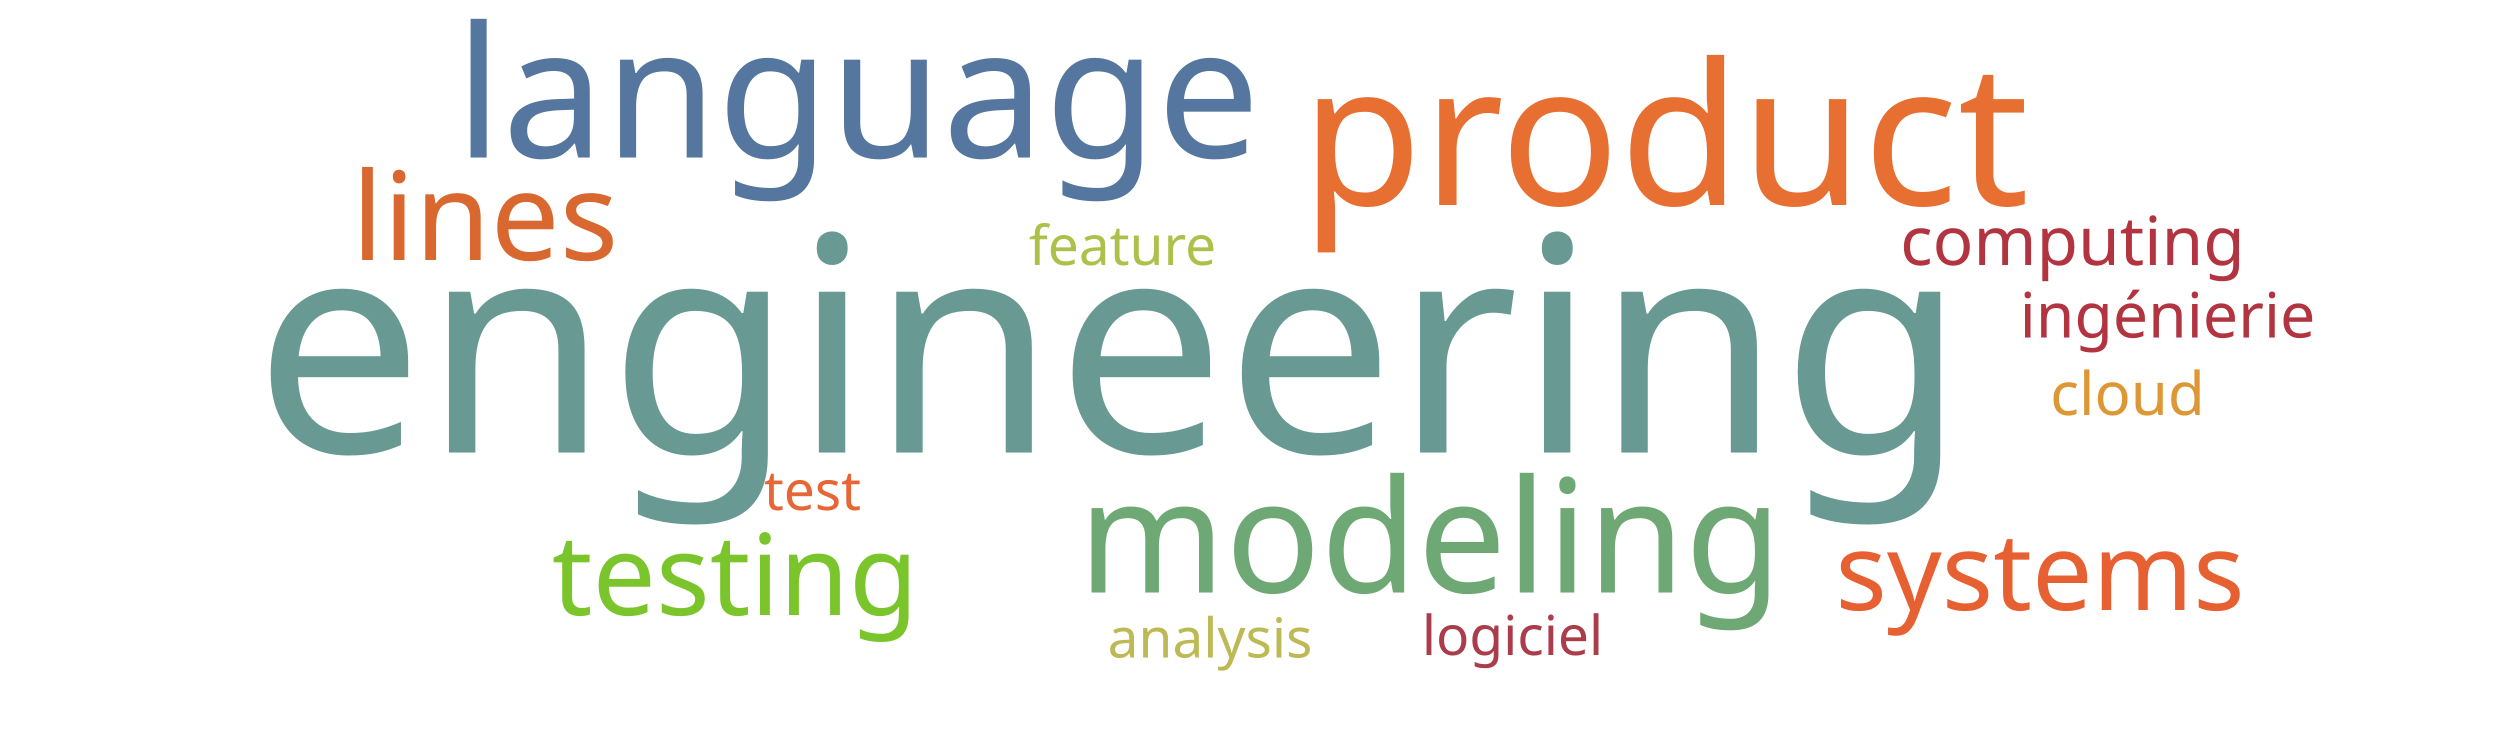
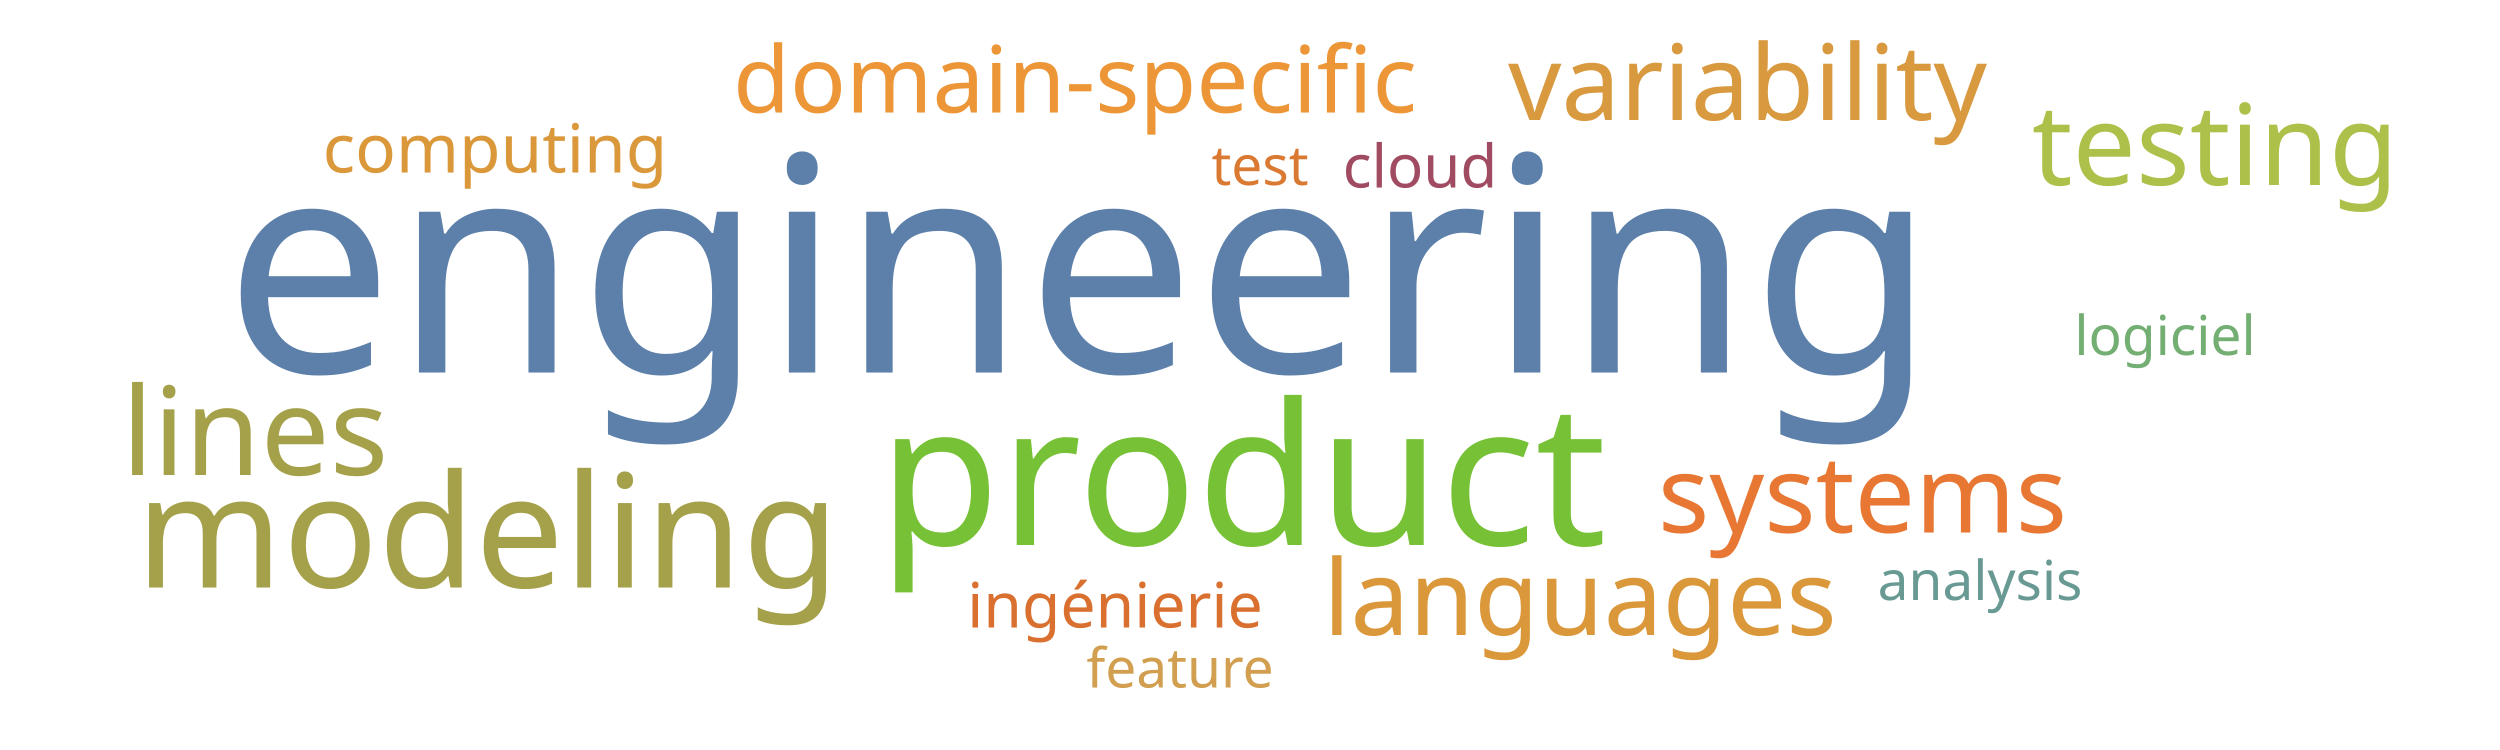
<svg xmlns="http://www.w3.org/2000/svg" width="1000" height="300">
  <g transform="translate(500, 150)">
-     <text text-anchor="middle" style="font-family: Impact; font-size: 120px; fill: #689993" transform="translate(-56,31)rotate(0)">engineering</text>
-     <text text-anchor="middle" style="font-family: Impact; font-size: 79px; fill: #e76f31" transform="translate(166,-68)rotate(0)">product</text>
-     <text text-anchor="middle" style="font-family: Impact; font-size: 73px; fill: #55769e" transform="translate(-157,-87)rotate(0)">language</text>
-     <text text-anchor="middle" style="font-family: Impact; font-size: 63px; fill: #6ea874" transform="translate(72,87)rotate(0)">modeling</text>
-     <text text-anchor="middle" style="font-family: Impact; font-size: 49px; fill: #d8682f" transform="translate(-306,-46)rotate(0)">lines</text>
-     <text text-anchor="middle" style="font-family: Impact; font-size: 45px; fill: #7ac52c" transform="translate(-206,96)rotate(0)">testing</text>
-     <text text-anchor="middle" style="font-family: Impact; font-size: 43px; fill: #e76032" transform="translate(316,94)rotate(0)">systems</text>
-     <text text-anchor="middle" style="font-family: Impact; font-size: 27px; fill: #b23440" transform="translate(329,-44)rotate(0)">computing</text>
-     <text text-anchor="middle" style="font-family: Impact; font-size: 25px; fill: #b23440" transform="translate(367,-15)rotate(0)">ingénierie</text>
-     <text text-anchor="middle" style="font-family: Impact; font-size: 24px; fill: #dd9735" transform="translate(351,16)rotate(0)">cloud</text>
-     <text text-anchor="middle" style="font-family: Impact; font-size: 22px; fill: #e76635" transform="translate(-175,54)rotate(0)">test</text>
-     <text text-anchor="middle" style="font-family: Impact; font-size: 22px; fill: #ab3d4b" transform="translate(105,112)rotate(0)">logiciel</text>
-     <text text-anchor="middle" style="font-family: Impact; font-size: 22px; fill: #adc14a" transform="translate(-51,-44)rotate(0)">feature</text>
-     <text text-anchor="middle" style="font-family: Impact; font-size: 22px; fill: #bdb954" transform="translate(-16,113)rotate(0)">analysis</text>
+     <text text-anchor="middle" style="font-family: Impact; font-size: 120px; fill: #5c80aa" transform="translate(-68,-1)rotate(0)">engineering</text>
+     <text text-anchor="middle" style="font-family: Impact; font-size: 79px; fill: #76c135" transform="translate(-3,68)rotate(0)">product</text>
+     <text text-anchor="middle" style="font-family: Impact; font-size: 63px; fill: #a5a14a" transform="translate(-305,85)rotate(0)">modeling</text>
+     <text text-anchor="middle" style="font-family: Impact; font-size: 49px; fill: #a5a14a" transform="translate(-398,40)rotate(0)">lines</text>
+     <text text-anchor="middle" style="font-family: Impact; font-size: 45px; fill: #adc14a" transform="translate(386,-76)rotate(0)">testing</text>
+     <text text-anchor="middle" style="font-family: Impact; font-size: 43px; fill: #e87733" transform="translate(245,63)rotate(0)">systems</text>
+     <text text-anchor="middle" style="font-family: Impact; font-size: 42px; fill: #d8993f" transform="translate(199,-102)rotate(0)">variability</text>
+     <text text-anchor="middle" style="font-family: Impact; font-size: 42px; fill: #da983a" transform="translate(132,104)rotate(0)">languages</text>
+     <text text-anchor="middle" style="font-family: Impact; font-size: 37px; fill: #ec9637" transform="translate(-70,-105)rotate(0)">domain-specific</text>
+     <text text-anchor="middle" style="font-family: Impact; font-size: 27px; fill: #da983a" transform="translate(-302,-81)rotate(0)">computing</text>
+     <text text-anchor="middle" style="font-family: Impact; font-size: 25px; fill: #d9702f" transform="translate(-54,101)rotate(0)">ingénierie</text>
+     <text text-anchor="middle" style="font-family: Impact; font-size: 24px; fill: #a04b62" transform="translate(68,-75)rotate(0)">cloud</text>
+     <text text-anchor="middle" style="font-family: Impact; font-size: 22px; fill: #da7931" transform="translate(4,-76)rotate(0)">test</text>
+     <text text-anchor="middle" style="font-family: Impact; font-size: 22px; fill: #73ae72" transform="translate(366,-8)rotate(0)">logiciel</text>
+     <text text-anchor="middle" style="font-family: Impact; font-size: 22px; fill: #d19f4f" transform="translate(-28,125)rotate(0)">feature</text>
+     <text text-anchor="middle" style="font-family: Impact; font-size: 22px; fill: #689993" transform="translate(292,90)rotate(0)">analysis</text>
  </g>
</svg>
